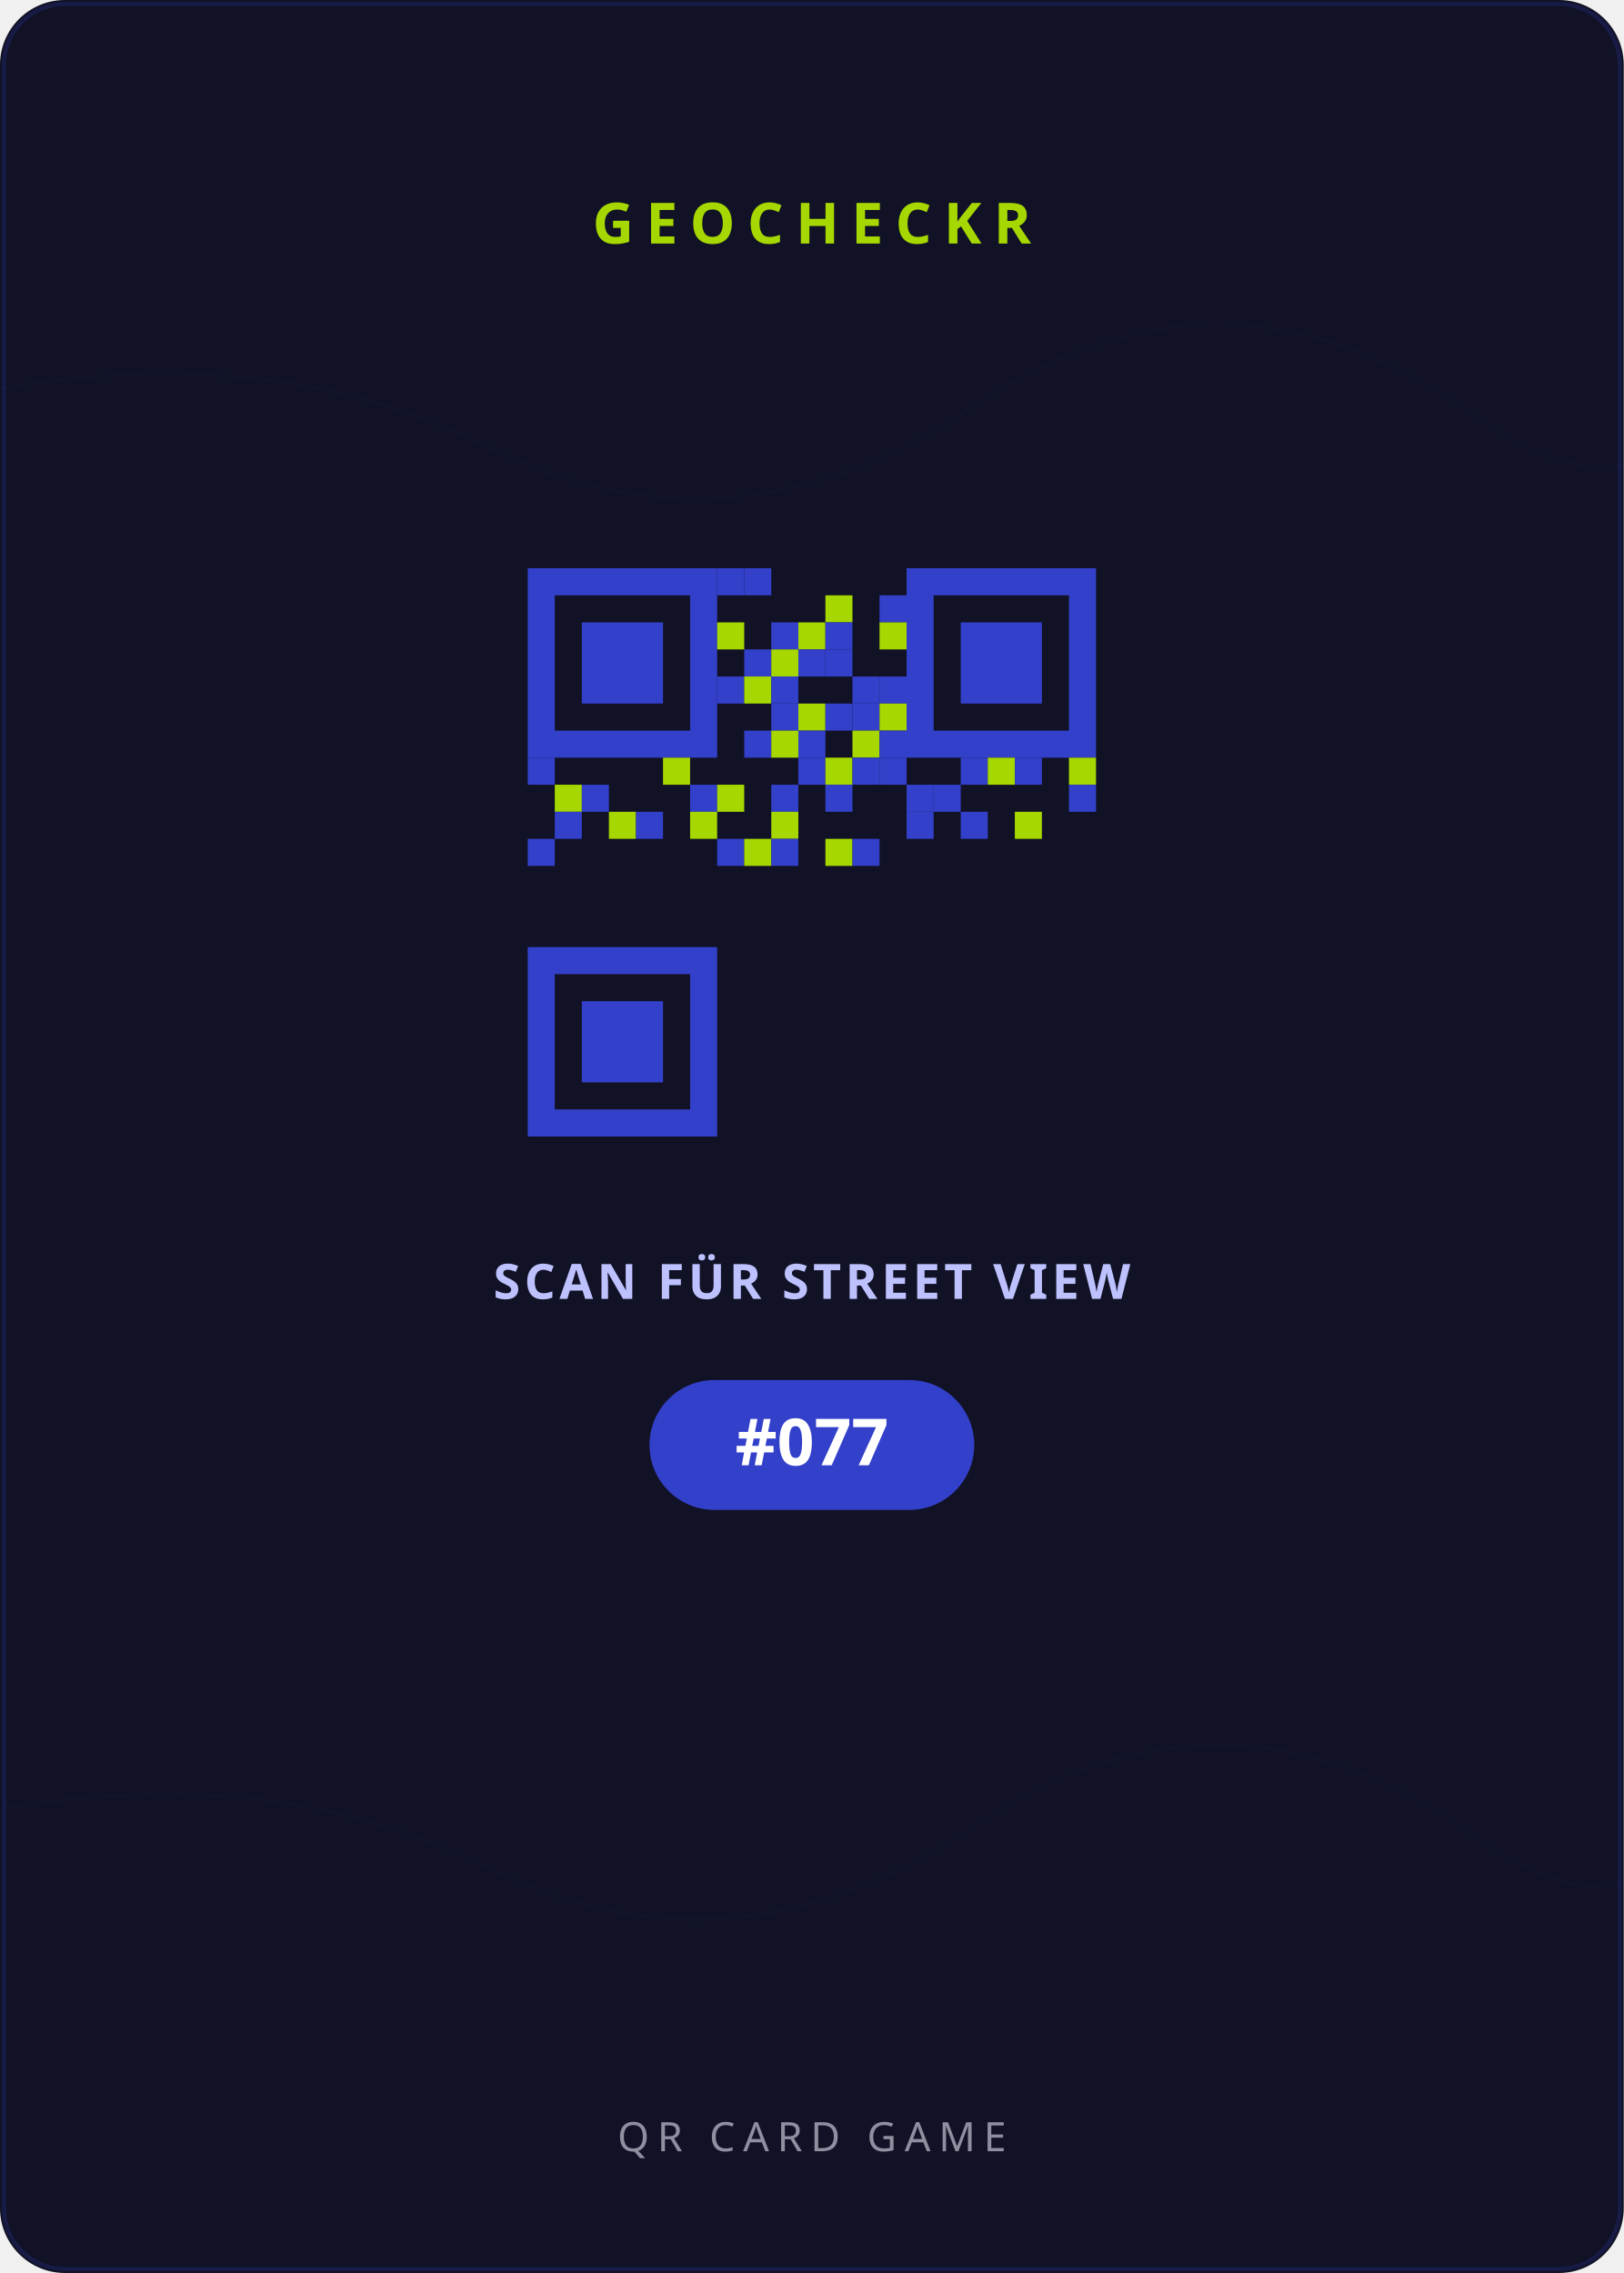
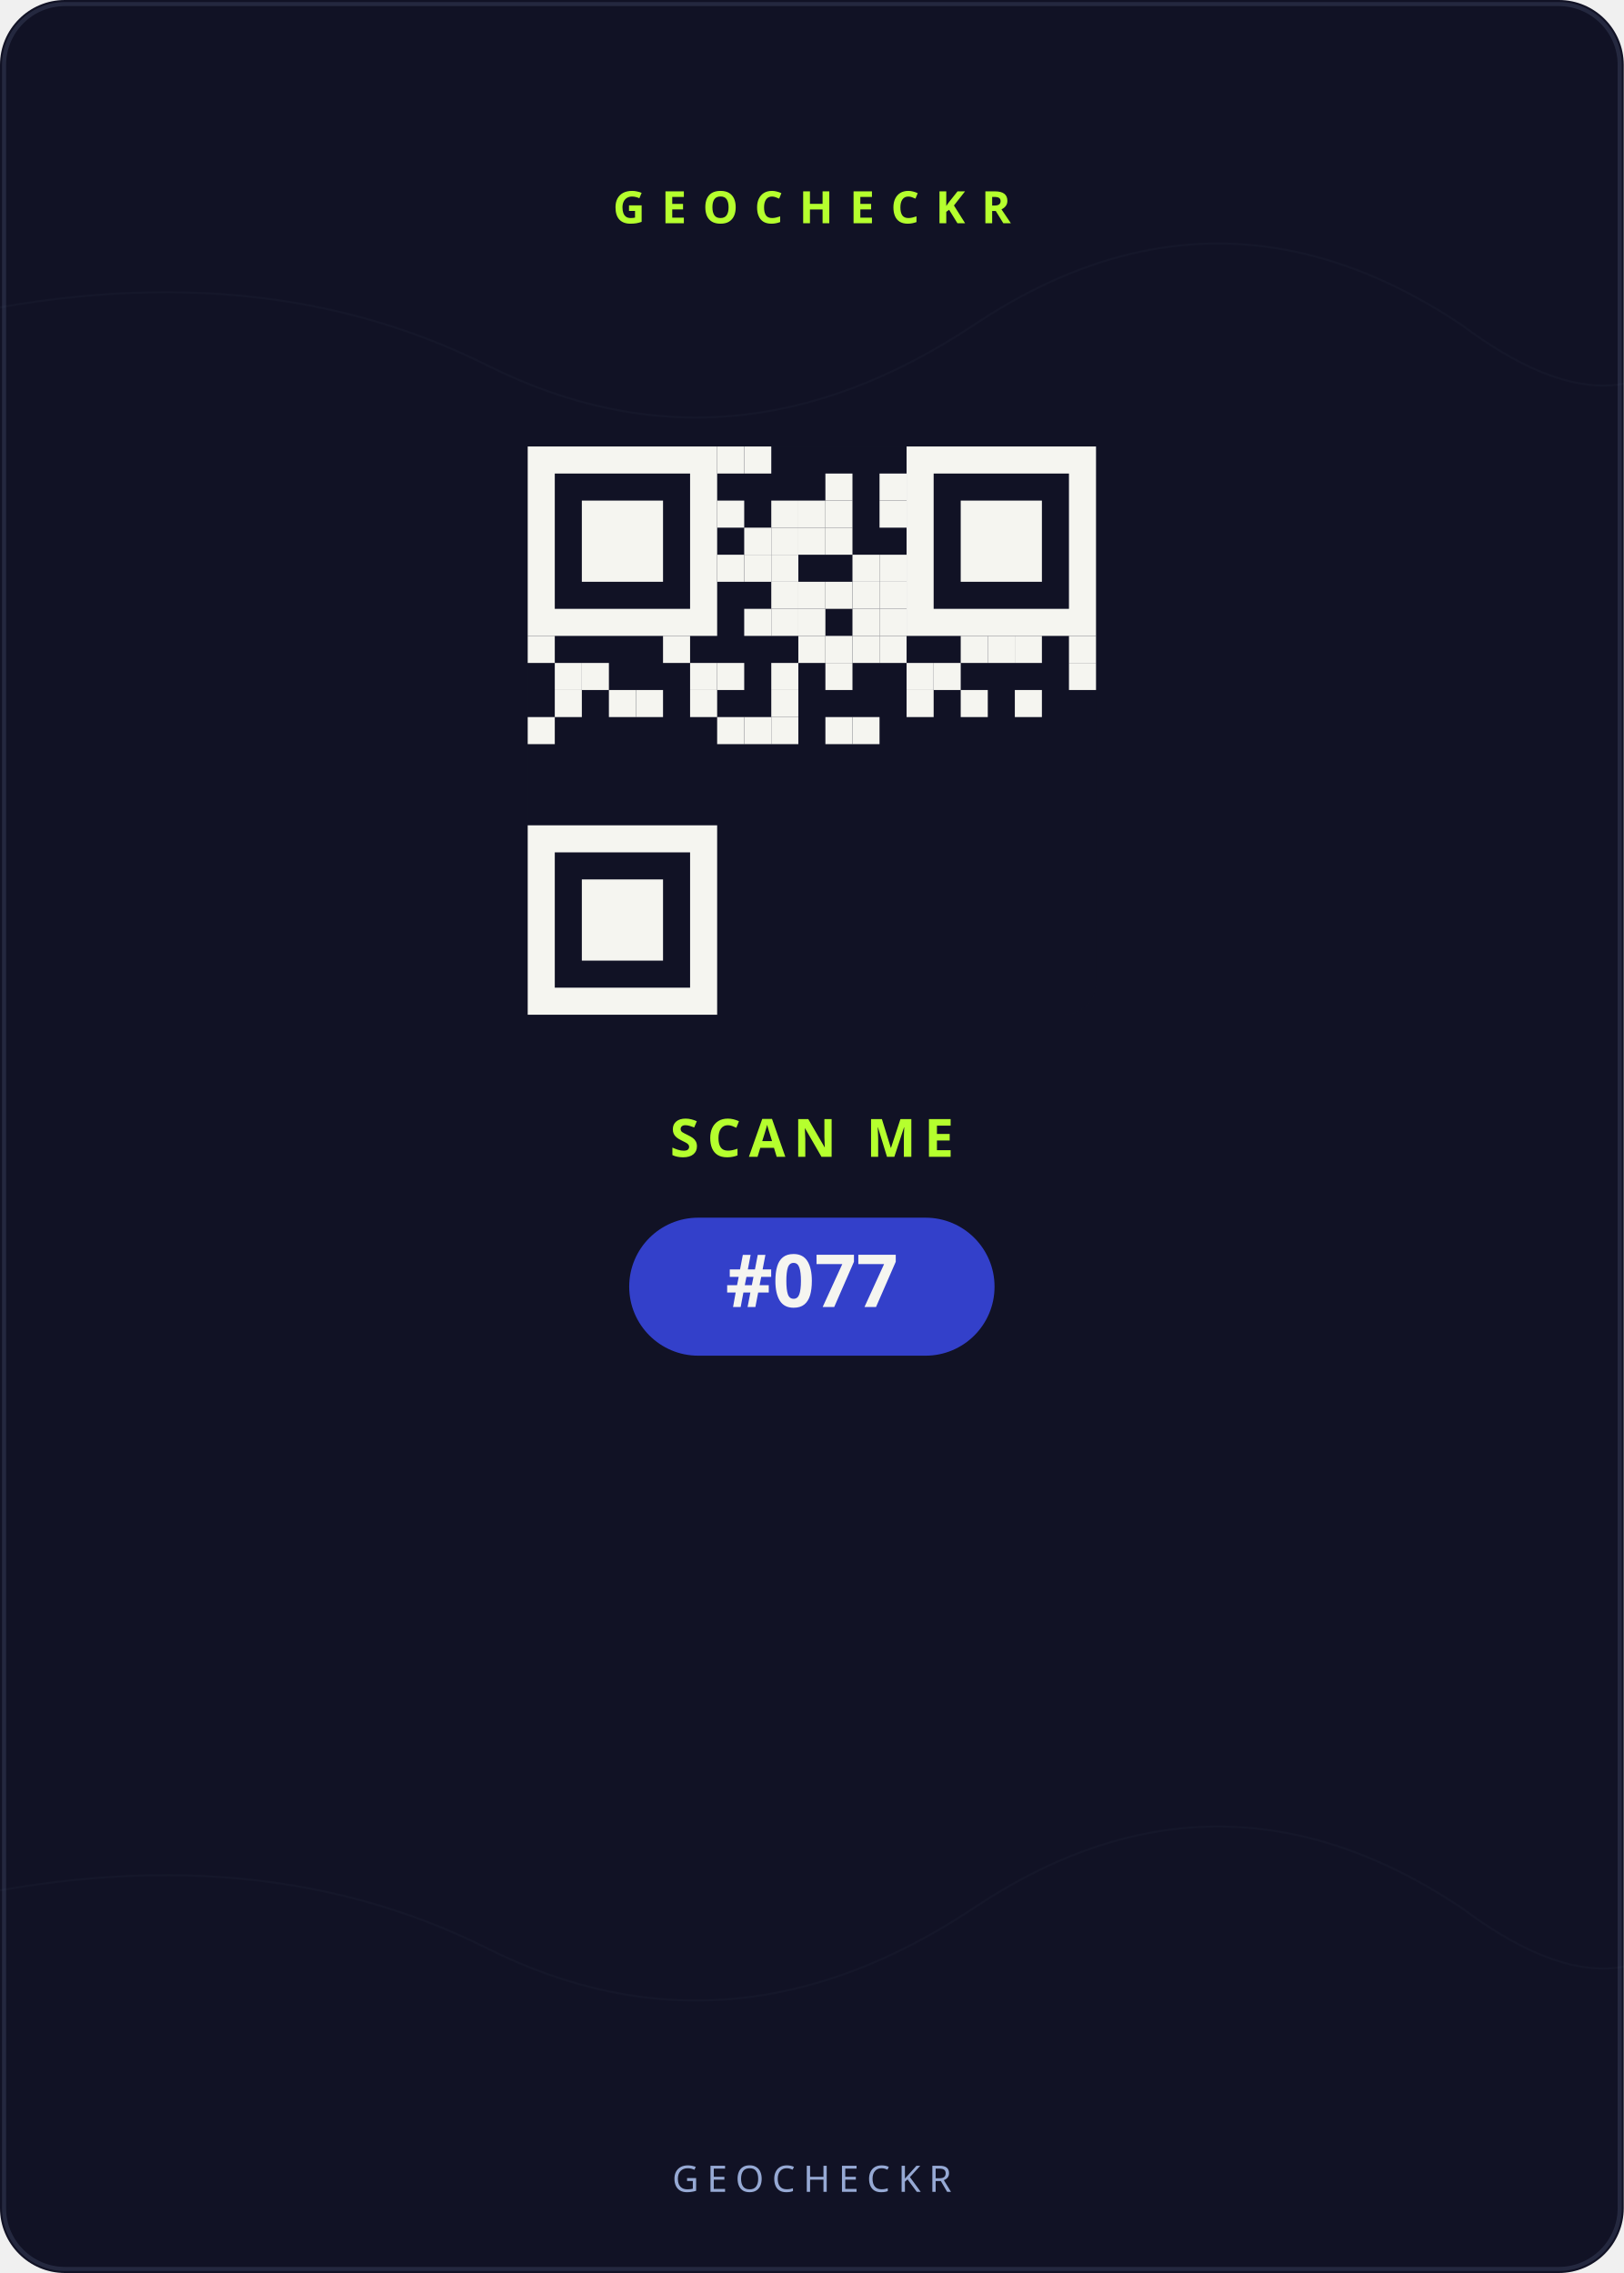
<svg xmlns="http://www.w3.org/2000/svg" viewBox="0 0 400 560">
  <rect width="400" height="560" rx="16" fill="#111225" />
-   <rect x="1" y="1" width="398" height="558" rx="15" fill="none" stroke="#3340ca" stroke-width="1" opacity="0.2" />
-   <g stroke="#3340ca" fill="none" opacity="0.04">
-     <path d="M-20,100 Q60,80 120,110 Q180,140 240,100 Q300,60 360,100 Q400,130 420,100" stroke-width="0.5" />
-     <path d="M-20,450 Q60,430 120,460 Q180,490 240,450 Q300,410 360,450 Q400,480 420,450" stroke-width="0.5" />
+   <rect x="1" y="1" width="398" height="558" rx="15" fill="none" stroke="#96a9d4" stroke-width="1" opacity="0.15" />
+   <g stroke="#96a9d4" fill="none" opacity="0.03">
+     <path d="M-20,80 Q60,60 120,90 Q180,120 240,80 Q300,40 360,80 Q400,110 420,80" stroke-width="0.5" />
+     <path d="M-20,470 Q60,450 120,480 Q180,510 240,470 Q300,430 360,470 Q400,500 420,470" stroke-width="0.5" />
  </g>
-   <text x="200" y="60" text-anchor="middle" font-family="Space Grotesk,sans-serif" font-size="14" font-weight="700" fill="#a6d700" letter-spacing="3">GEOCHECKR</text>
-   <g transform="translate(130,140)">
-     <rect x="0.0" y="0.0" width="46.667" height="46.667" fill="#3340ca" />
+   <text x="200" y="55" text-anchor="middle" font-family="Space Grotesk,sans-serif" font-size="11" font-weight="600" fill="#b5ff2e" letter-spacing="4">GEOCHECKR</text>
+   <g transform="translate(130,110)">
+     <rect x="0" y="0" width="140" height="140" rx="8" fill="#111225" opacity="0.8" />
+     <rect x="0.0" y="0.0" width="46.667" height="46.667" fill="#f5f5f0" />
    <rect x="6.667" y="6.667" width="33.333" height="33.333" fill="#111225" />
-     <rect x="13.333" y="13.333" width="20.0" height="20.0" fill="#3340ca" />
-     <rect x="93.333" y="0.0" width="46.667" height="46.667" fill="#3340ca" />
+     <rect x="13.333" y="13.333" width="20.0" height="20.0" fill="#f5f5f0" />
+     <rect x="93.333" y="0.0" width="46.667" height="46.667" fill="#f5f5f0" />
    <rect x="100.0" y="6.667" width="33.333" height="33.333" fill="#111225" />
-     <rect x="106.667" y="13.333" width="20.0" height="20.0" fill="#3340ca" />
-     <rect x="0.0" y="93.333" width="46.667" height="46.667" fill="#3340ca" />
+     <rect x="106.667" y="13.333" width="20.0" height="20.0" fill="#f5f5f0" />
+     <rect x="0.0" y="93.333" width="46.667" height="46.667" fill="#f5f5f0" />
    <rect x="6.667" y="100.0" width="33.333" height="33.333" fill="#111225" />
-     <rect x="13.333" y="106.667" width="20.0" height="20.0" fill="#3340ca" />
-     <rect x="46.667" y="0.0" width="6.667" height="6.667" fill="#3340ca" />
-     <rect x="53.333" y="0.0" width="6.667" height="6.667" fill="#3340ca" />
-     <rect x="73.333" y="6.667" width="6.667" height="6.667" fill="#a6d700" />
-     <rect x="86.667" y="6.667" width="6.667" height="6.667" fill="#3340ca" />
-     <rect x="46.667" y="13.333" width="6.667" height="6.667" fill="#a6d700" />
-     <rect x="60.0" y="13.333" width="6.667" height="6.667" fill="#3340ca" />
-     <rect x="66.667" y="13.333" width="6.667" height="6.667" fill="#a6d700" />
-     <rect x="73.333" y="13.333" width="6.667" height="6.667" fill="#3340ca" />
-     <rect x="86.667" y="13.333" width="6.667" height="6.667" fill="#a6d700" />
-     <rect x="53.333" y="20.0" width="6.667" height="6.667" fill="#3340ca" />
-     <rect x="60.0" y="20.0" width="6.667" height="6.667" fill="#a6d700" />
-     <rect x="66.667" y="20.0" width="6.667" height="6.667" fill="#3340ca" />
-     <rect x="73.333" y="20.0" width="6.667" height="6.667" fill="#3340ca" />
-     <rect x="46.667" y="26.667" width="6.667" height="6.667" fill="#3340ca" />
-     <rect x="53.333" y="26.667" width="6.667" height="6.667" fill="#a6d700" />
-     <rect x="60.0" y="26.667" width="6.667" height="6.667" fill="#3340ca" />
-     <rect x="80.0" y="26.667" width="6.667" height="6.667" fill="#3340ca" />
-     <rect x="86.667" y="26.667" width="6.667" height="6.667" fill="#3340ca" />
-     <rect x="60.0" y="33.333" width="6.667" height="6.667" fill="#3340ca" />
-     <rect x="66.667" y="33.333" width="6.667" height="6.667" fill="#a6d700" />
-     <rect x="73.333" y="33.333" width="6.667" height="6.667" fill="#3340ca" />
-     <rect x="80.0" y="33.333" width="6.667" height="6.667" fill="#3340ca" />
-     <rect x="86.667" y="33.333" width="6.667" height="6.667" fill="#a6d700" />
-     <rect x="53.333" y="40.0" width="6.667" height="6.667" fill="#3340ca" />
-     <rect x="60.0" y="40.0" width="6.667" height="6.667" fill="#a6d700" />
-     <rect x="66.667" y="40.0" width="6.667" height="6.667" fill="#3340ca" />
-     <rect x="80.0" y="40.0" width="6.667" height="6.667" fill="#a6d700" />
-     <rect x="86.667" y="40.0" width="6.667" height="6.667" fill="#3340ca" />
-     <rect x="0.0" y="46.667" width="6.667" height="6.667" fill="#3340ca" />
-     <rect x="33.333" y="46.667" width="6.667" height="6.667" fill="#a6d700" />
-     <rect x="66.667" y="46.667" width="6.667" height="6.667" fill="#3340ca" />
-     <rect x="73.333" y="46.667" width="6.667" height="6.667" fill="#a6d700" />
-     <rect x="80.0" y="46.667" width="6.667" height="6.667" fill="#3340ca" />
-     <rect x="86.667" y="46.667" width="6.667" height="6.667" fill="#3340ca" />
-     <rect x="106.667" y="46.667" width="6.667" height="6.667" fill="#3340ca" />
-     <rect x="113.333" y="46.667" width="6.667" height="6.667" fill="#a6d700" />
-     <rect x="120.0" y="46.667" width="6.667" height="6.667" fill="#3340ca" />
-     <rect x="133.333" y="46.667" width="6.667" height="6.667" fill="#a6d700" />
-     <rect x="6.667" y="53.333" width="6.667" height="6.667" fill="#a6d700" />
-     <rect x="13.333" y="53.333" width="6.667" height="6.667" fill="#3340ca" />
-     <rect x="40.0" y="53.333" width="6.667" height="6.667" fill="#3340ca" />
-     <rect x="46.667" y="53.333" width="6.667" height="6.667" fill="#a6d700" />
-     <rect x="60.0" y="53.333" width="6.667" height="6.667" fill="#3340ca" />
-     <rect x="73.333" y="53.333" width="6.667" height="6.667" fill="#3340ca" />
-     <rect x="93.333" y="53.333" width="6.667" height="6.667" fill="#3340ca" />
-     <rect x="100.0" y="53.333" width="6.667" height="6.667" fill="#3340ca" />
-     <rect x="133.333" y="53.333" width="6.667" height="6.667" fill="#3340ca" />
-     <rect x="6.667" y="60.0" width="6.667" height="6.667" fill="#3340ca" />
-     <rect x="20.0" y="60.0" width="6.667" height="6.667" fill="#a6d700" />
-     <rect x="26.667" y="60.0" width="6.667" height="6.667" fill="#3340ca" />
-     <rect x="40.0" y="60.0" width="6.667" height="6.667" fill="#a6d700" />
-     <rect x="60.0" y="60.0" width="6.667" height="6.667" fill="#a6d700" />
-     <rect x="93.333" y="60.0" width="6.667" height="6.667" fill="#3340ca" />
-     <rect x="106.667" y="60.0" width="6.667" height="6.667" fill="#3340ca" />
-     <rect x="120.0" y="60.0" width="6.667" height="6.667" fill="#a6d700" />
-     <rect x="0.0" y="66.667" width="6.667" height="6.667" fill="#3340ca" />
-     <rect x="46.667" y="66.667" width="6.667" height="6.667" fill="#3340ca" />
-     <rect x="53.333" y="66.667" width="6.667" height="6.667" fill="#a6d700" />
-     <rect x="60.0" y="66.667" width="6.667" height="6.667" fill="#3340ca" />
-     <rect x="73.333" y="66.667" width="6.667" height="6.667" fill="#a6d700" />
-     <rect x="80.0" y="66.667" width="6.667" height="6.667" fill="#3340ca" />
+     <rect x="13.333" y="106.667" width="20.0" height="20.0" fill="#f5f5f0" />
+     <rect x="46.667" y="0.0" width="6.667" height="6.667" fill="#f5f5f0" />
+     <rect x="53.333" y="0.0" width="6.667" height="6.667" fill="#f5f5f0" />
+     <rect x="73.333" y="6.667" width="6.667" height="6.667" fill="#f5f5f0" />
+     <rect x="86.667" y="6.667" width="6.667" height="6.667" fill="#f5f5f0" />
+     <rect x="46.667" y="13.333" width="6.667" height="6.667" fill="#f5f5f0" />
+     <rect x="60.0" y="13.333" width="6.667" height="6.667" fill="#f5f5f0" />
+     <rect x="66.667" y="13.333" width="6.667" height="6.667" fill="#f5f5f0" />
+     <rect x="73.333" y="13.333" width="6.667" height="6.667" fill="#f5f5f0" />
+     <rect x="86.667" y="13.333" width="6.667" height="6.667" fill="#f5f5f0" />
+     <rect x="53.333" y="20.0" width="6.667" height="6.667" fill="#f5f5f0" />
+     <rect x="60.0" y="20.0" width="6.667" height="6.667" fill="#f5f5f0" />
+     <rect x="66.667" y="20.0" width="6.667" height="6.667" fill="#f5f5f0" />
+     <rect x="73.333" y="20.0" width="6.667" height="6.667" fill="#f5f5f0" />
+     <rect x="46.667" y="26.667" width="6.667" height="6.667" fill="#f5f5f0" />
+     <rect x="53.333" y="26.667" width="6.667" height="6.667" fill="#f5f5f0" />
+     <rect x="60.0" y="26.667" width="6.667" height="6.667" fill="#f5f5f0" />
+     <rect x="80.0" y="26.667" width="6.667" height="6.667" fill="#f5f5f0" />
+     <rect x="86.667" y="26.667" width="6.667" height="6.667" fill="#f5f5f0" />
+     <rect x="60.0" y="33.333" width="6.667" height="6.667" fill="#f5f5f0" />
+     <rect x="66.667" y="33.333" width="6.667" height="6.667" fill="#f5f5f0" />
+     <rect x="73.333" y="33.333" width="6.667" height="6.667" fill="#f5f5f0" />
+     <rect x="80.0" y="33.333" width="6.667" height="6.667" fill="#f5f5f0" />
+     <rect x="86.667" y="33.333" width="6.667" height="6.667" fill="#f5f5f0" />
+     <rect x="53.333" y="40.0" width="6.667" height="6.667" fill="#f5f5f0" />
+     <rect x="60.0" y="40.0" width="6.667" height="6.667" fill="#f5f5f0" />
+     <rect x="66.667" y="40.0" width="6.667" height="6.667" fill="#f5f5f0" />
+     <rect x="80.0" y="40.0" width="6.667" height="6.667" fill="#f5f5f0" />
+     <rect x="86.667" y="40.0" width="6.667" height="6.667" fill="#f5f5f0" />
+     <rect x="0.0" y="46.667" width="6.667" height="6.667" fill="#f5f5f0" />
+     <rect x="33.333" y="46.667" width="6.667" height="6.667" fill="#f5f5f0" />
+     <rect x="66.667" y="46.667" width="6.667" height="6.667" fill="#f5f5f0" />
+     <rect x="73.333" y="46.667" width="6.667" height="6.667" fill="#f5f5f0" />
+     <rect x="80.0" y="46.667" width="6.667" height="6.667" fill="#f5f5f0" />
+     <rect x="86.667" y="46.667" width="6.667" height="6.667" fill="#f5f5f0" />
+     <rect x="106.667" y="46.667" width="6.667" height="6.667" fill="#f5f5f0" />
+     <rect x="113.333" y="46.667" width="6.667" height="6.667" fill="#f5f5f0" />
+     <rect x="120.0" y="46.667" width="6.667" height="6.667" fill="#f5f5f0" />
+     <rect x="133.333" y="46.667" width="6.667" height="6.667" fill="#f5f5f0" />
+     <rect x="6.667" y="53.333" width="6.667" height="6.667" fill="#f5f5f0" />
+     <rect x="13.333" y="53.333" width="6.667" height="6.667" fill="#f5f5f0" />
+     <rect x="40.0" y="53.333" width="6.667" height="6.667" fill="#f5f5f0" />
+     <rect x="46.667" y="53.333" width="6.667" height="6.667" fill="#f5f5f0" />
+     <rect x="60.0" y="53.333" width="6.667" height="6.667" fill="#f5f5f0" />
+     <rect x="73.333" y="53.333" width="6.667" height="6.667" fill="#f5f5f0" />
+     <rect x="93.333" y="53.333" width="6.667" height="6.667" fill="#f5f5f0" />
+     <rect x="100.0" y="53.333" width="6.667" height="6.667" fill="#f5f5f0" />
+     <rect x="133.333" y="53.333" width="6.667" height="6.667" fill="#f5f5f0" />
+     <rect x="6.667" y="60.0" width="6.667" height="6.667" fill="#f5f5f0" />
+     <rect x="20.0" y="60.0" width="6.667" height="6.667" fill="#f5f5f0" />
+     <rect x="26.667" y="60.0" width="6.667" height="6.667" fill="#f5f5f0" />
+     <rect x="40.0" y="60.0" width="6.667" height="6.667" fill="#f5f5f0" />
+     <rect x="60.0" y="60.0" width="6.667" height="6.667" fill="#f5f5f0" />
+     <rect x="93.333" y="60.0" width="6.667" height="6.667" fill="#f5f5f0" />
+     <rect x="106.667" y="60.0" width="6.667" height="6.667" fill="#f5f5f0" />
+     <rect x="120.0" y="60.0" width="6.667" height="6.667" fill="#f5f5f0" />
+     <rect x="0.0" y="66.667" width="6.667" height="6.667" fill="#f5f5f0" />
+     <rect x="46.667" y="66.667" width="6.667" height="6.667" fill="#f5f5f0" />
+     <rect x="53.333" y="66.667" width="6.667" height="6.667" fill="#f5f5f0" />
+     <rect x="60.0" y="66.667" width="6.667" height="6.667" fill="#f5f5f0" />
+     <rect x="73.333" y="66.667" width="6.667" height="6.667" fill="#f5f5f0" />
+     <rect x="80.0" y="66.667" width="6.667" height="6.667" fill="#f5f5f0" />
  </g>
-   <text x="200" y="320" text-anchor="middle" font-family="Space Grotesk,sans-serif" font-size="12" font-weight="600" fill="#bdc2ff" letter-spacing="1">SCAN FÜR STREET VIEW</text>
-   <rect x="160" y="340" width="80" height="32" rx="16" fill="#3340ca" />
-   <text x="200" y="361" text-anchor="middle" font-family="Space Grotesk,sans-serif" font-size="16" font-weight="700" fill="#fff">#077</text>
-   <text x="200" y="530" text-anchor="middle" font-family="Space Grotesk,sans-serif" font-size="10" fill="#8f8fa0" letter-spacing="2">QR CARD GAME</text>
+   <text x="200" y="285" text-anchor="middle" font-family="Space Grotesk,sans-serif" font-size="13" font-weight="600" fill="#b5ff2e" letter-spacing="2">SCAN ME</text>
+   <rect x="155" y="300" width="90" height="34" rx="17" fill="#3340ca" />
+   <text x="200" y="322" text-anchor="middle" font-family="Space Grotesk,sans-serif" font-size="18" font-weight="700" fill="#f5f5f0">#077</text>
+   <text x="200" y="540" text-anchor="middle" font-family="Space Grotesk,sans-serif" font-size="9" fill="#96a9d4" letter-spacing="2">GEOCHECKR</text>
</svg>
